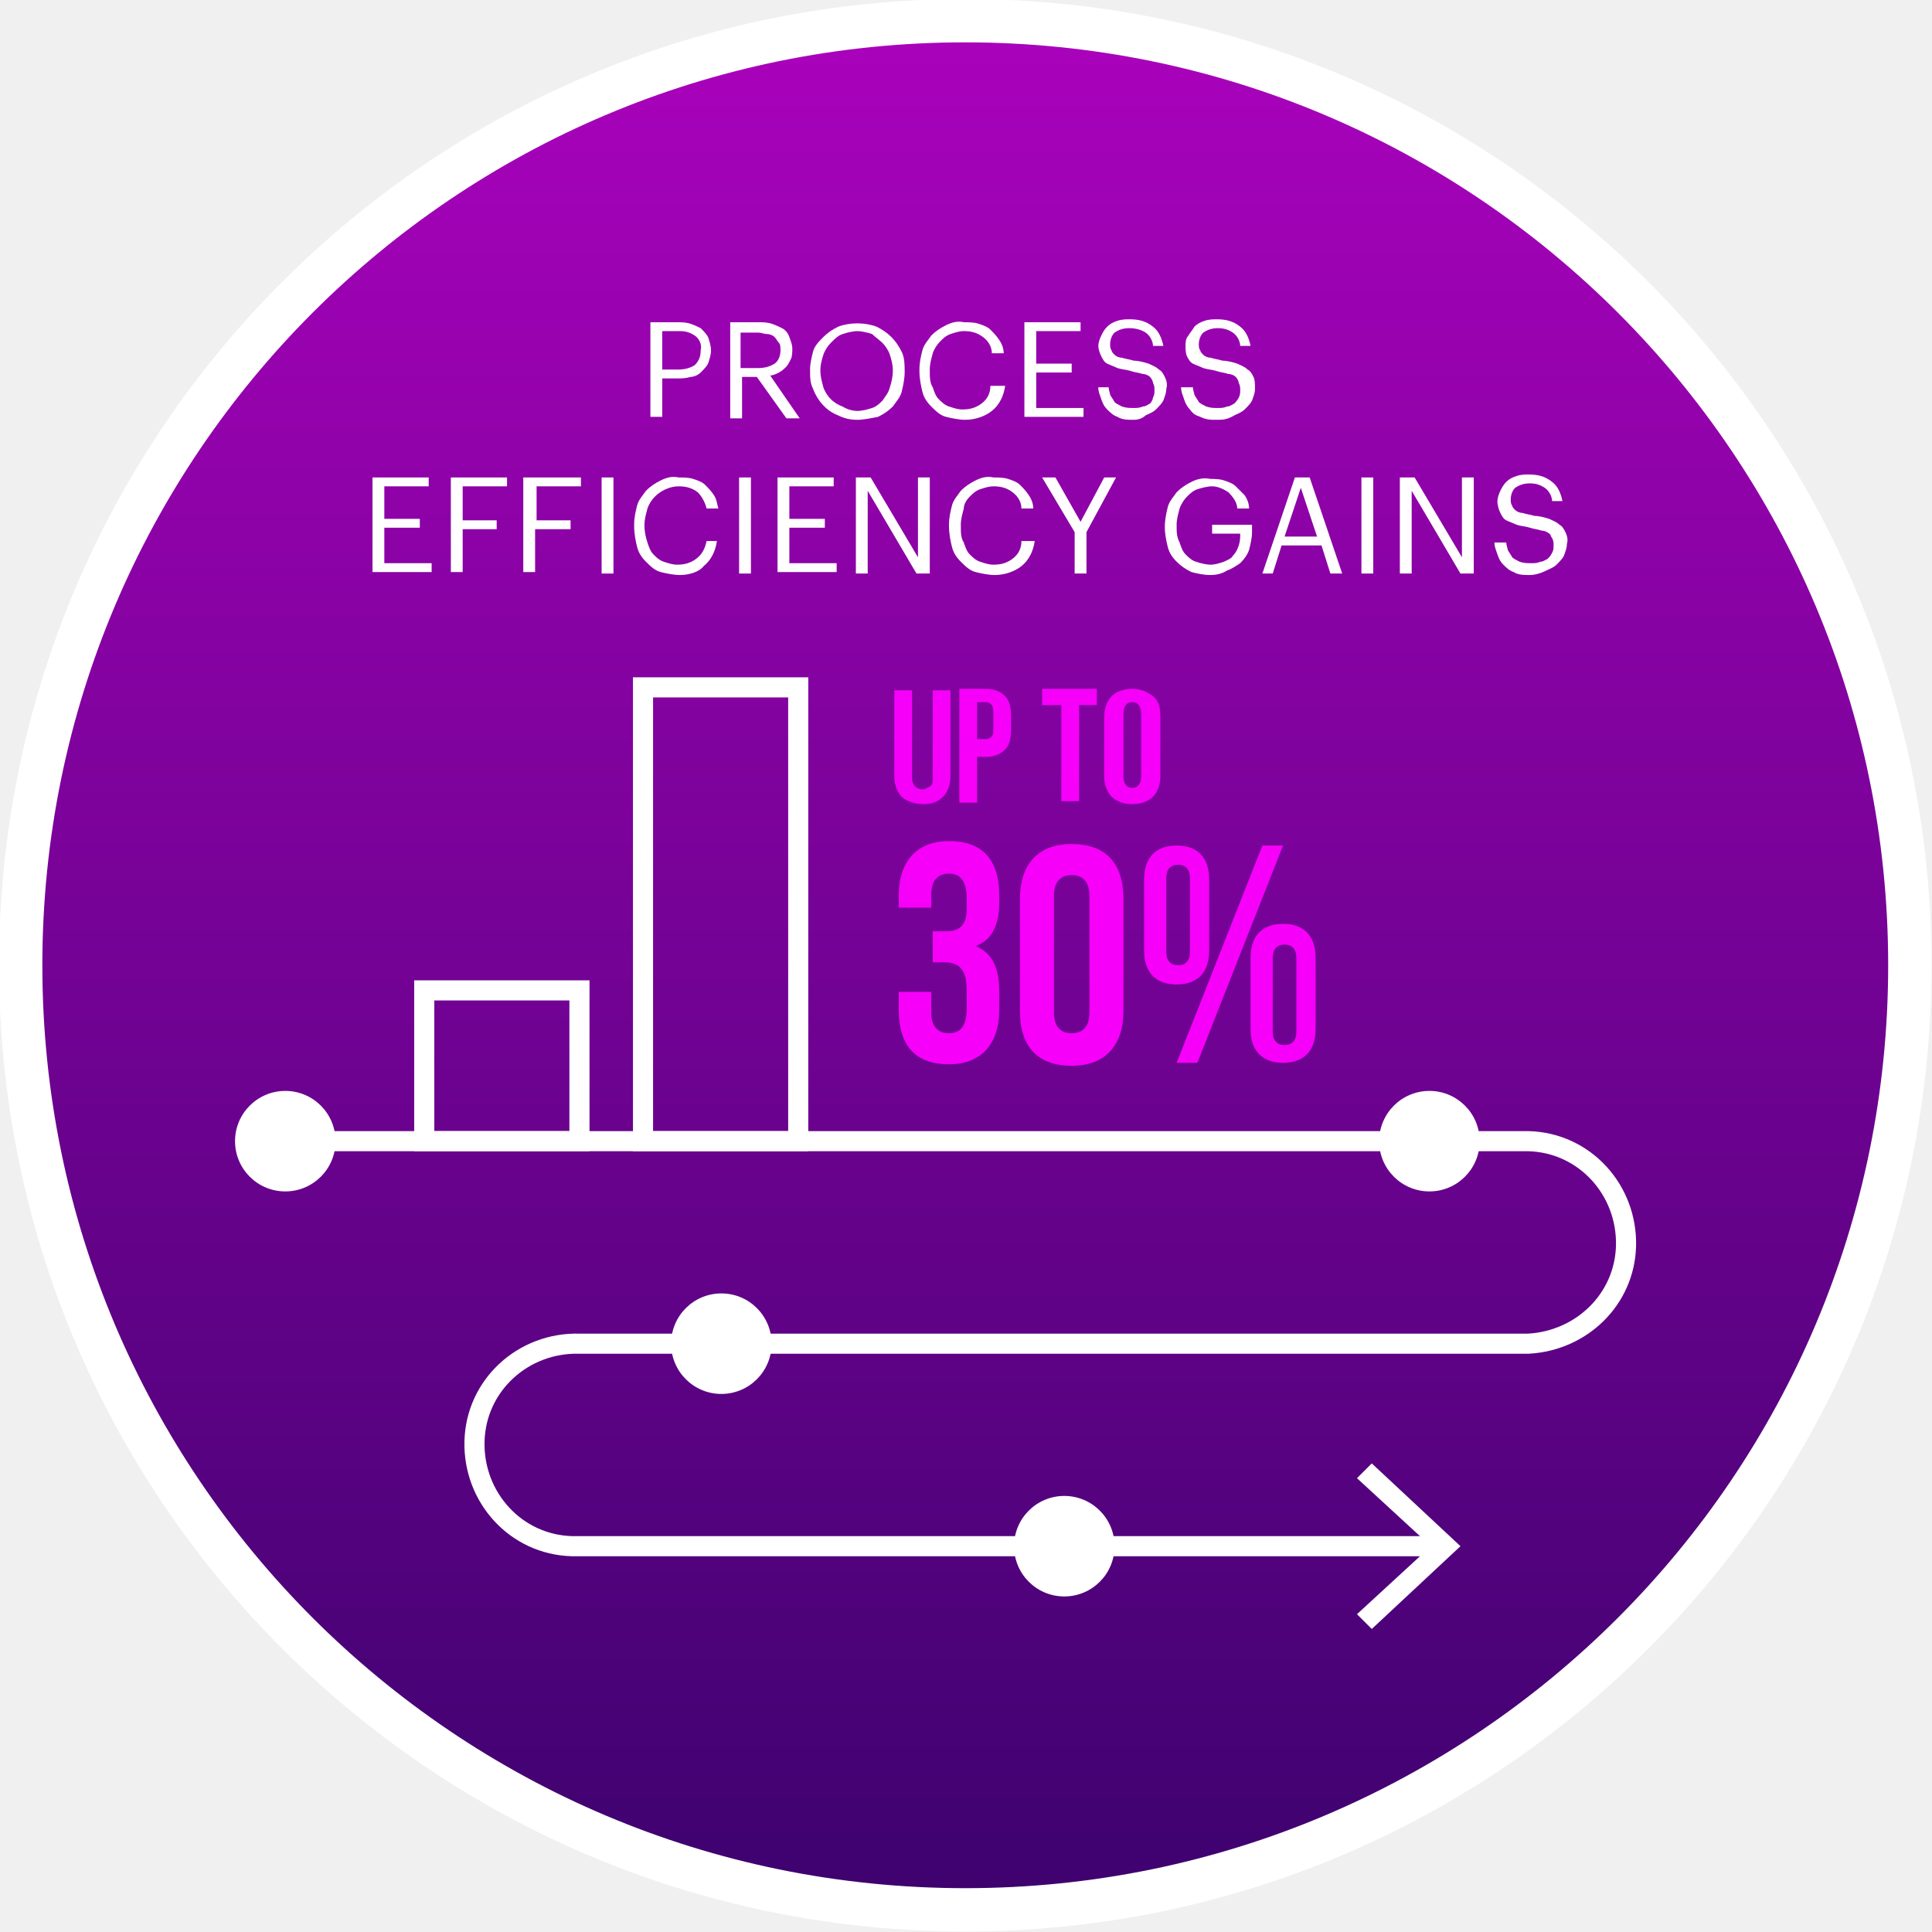
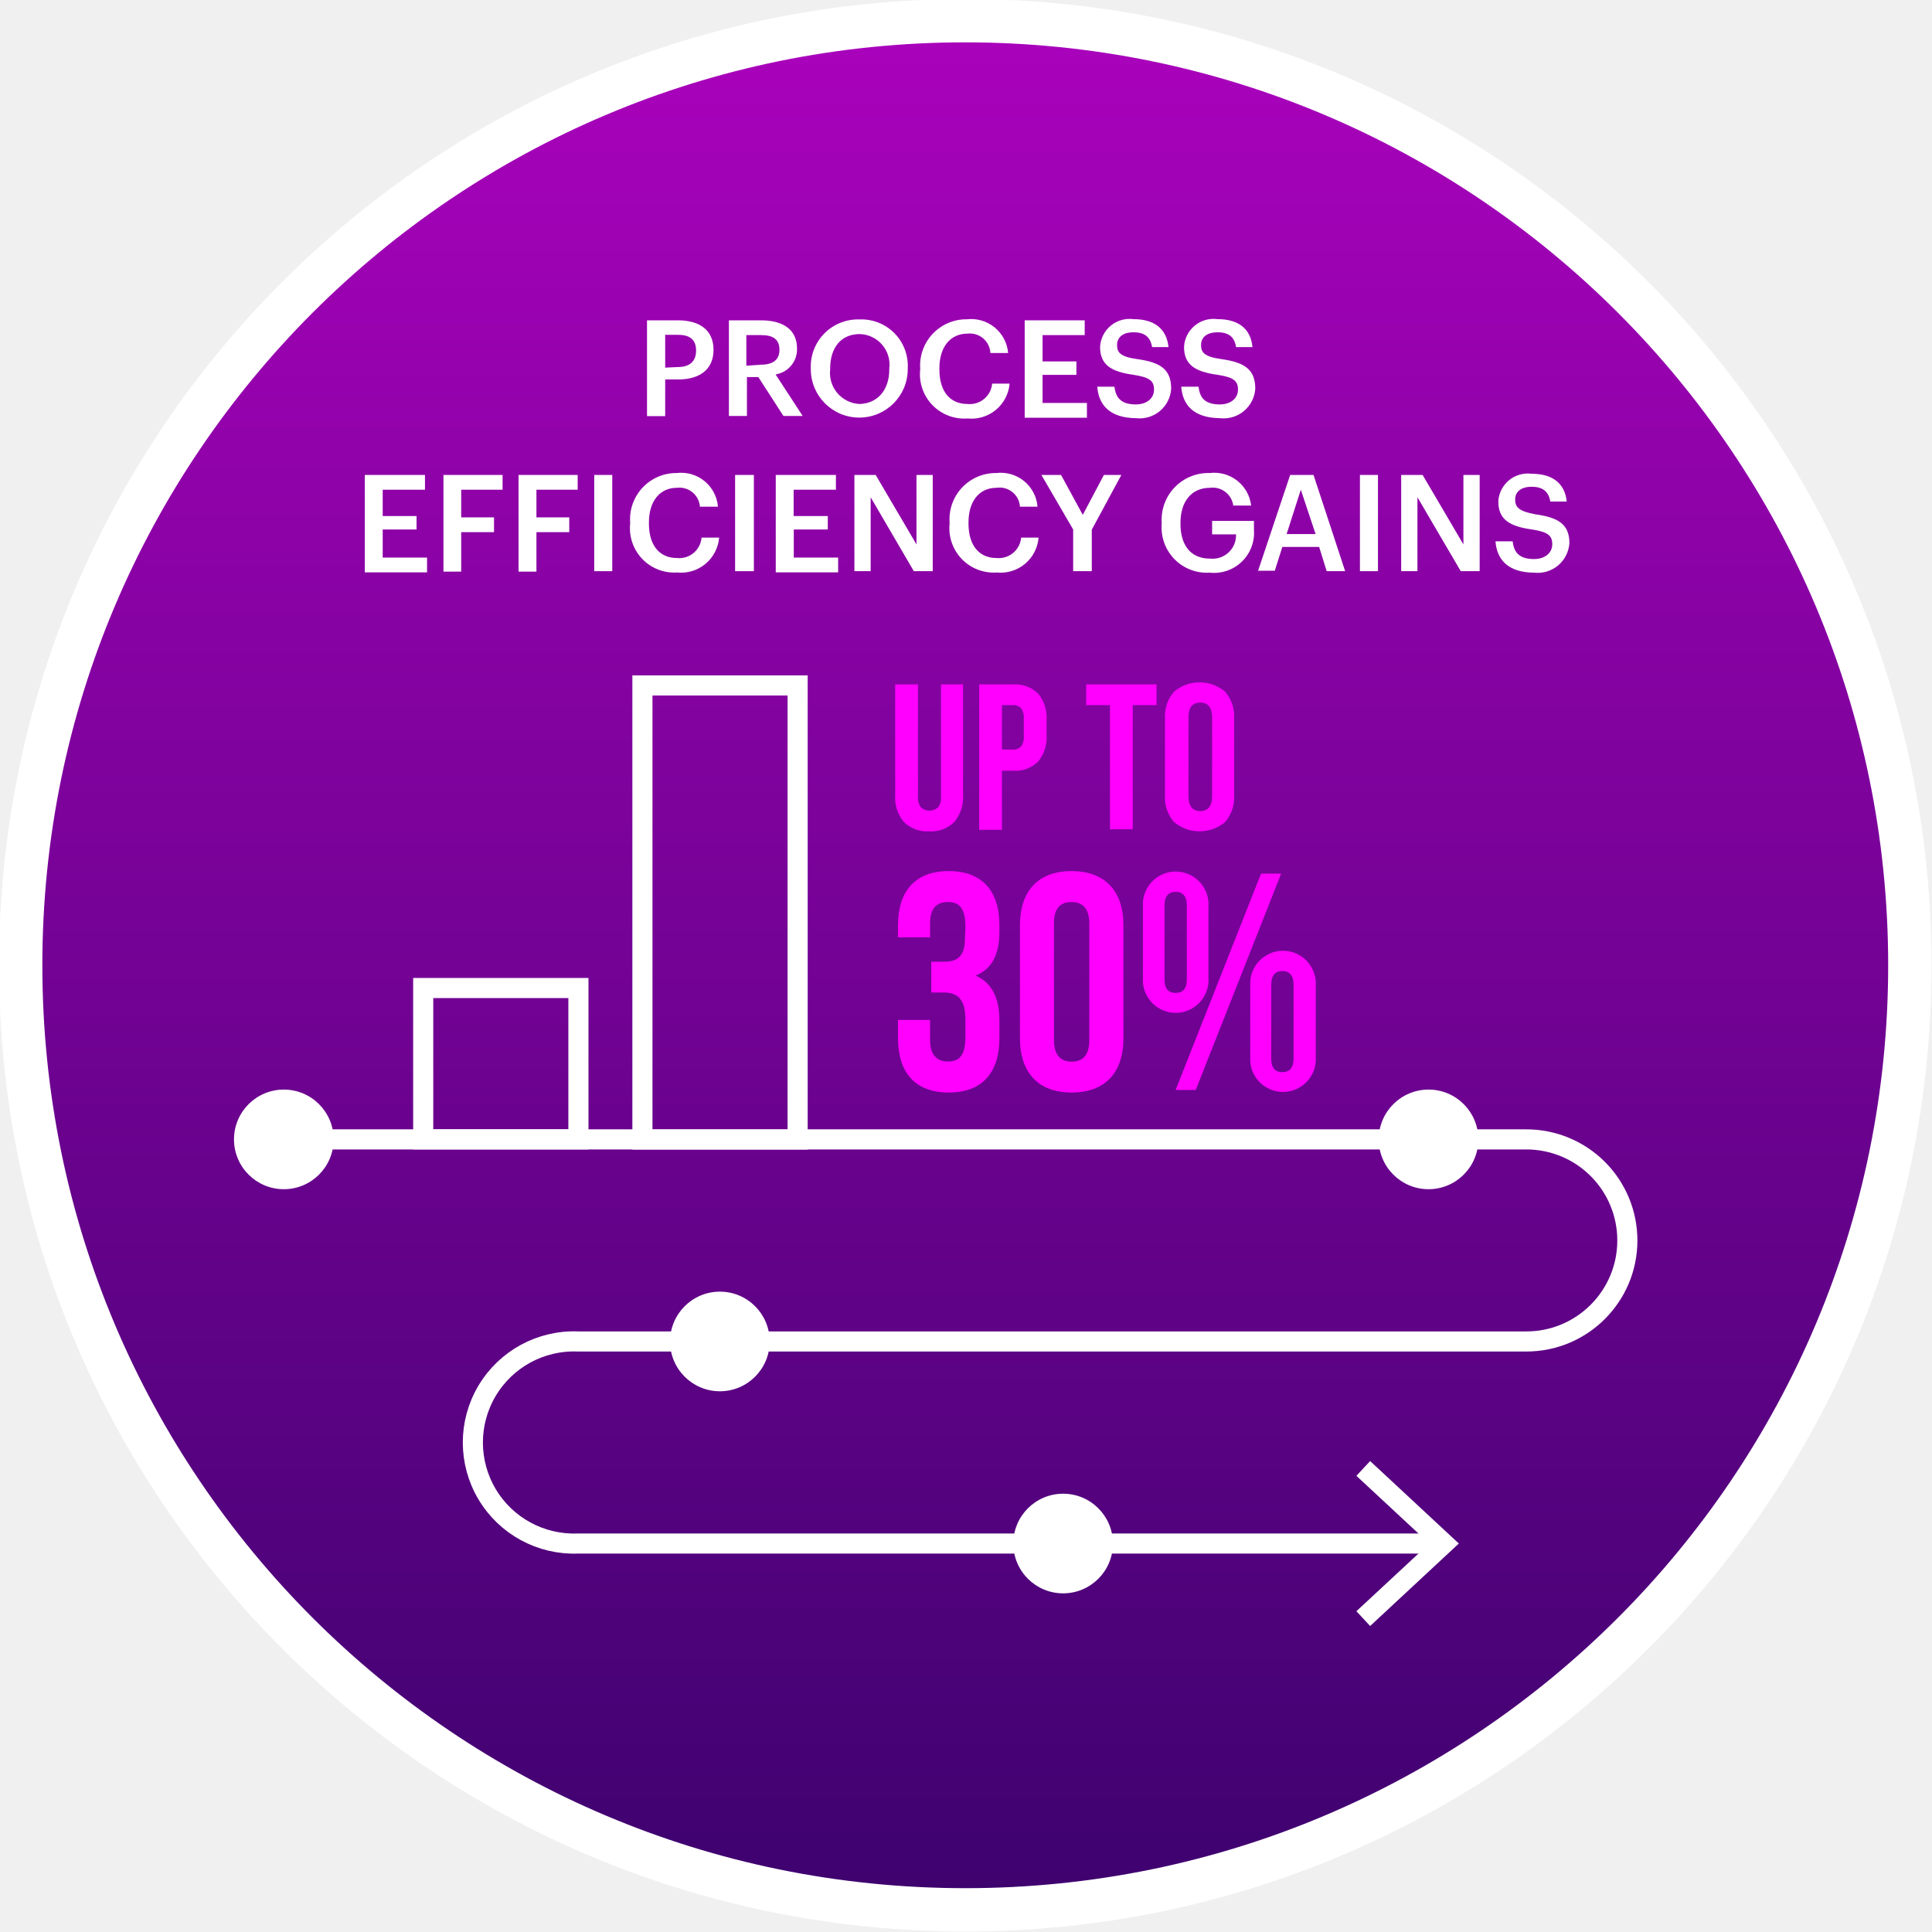
- <svg xmlns="http://www.w3.org/2000/svg" version="1.1" id="Layer_1" x="0px" y="0px" viewBox="0 0 130.7 130.7" style="enable-background:new 0 0 130.7 130.7;" xml:space="preserve">
-   <style type="text/css">
- 	.st0{fill:url(#SVGID_1_);stroke:#FFFFFF;stroke-width:2.93;stroke-miterlimit:10;}
- 	.st1{fill:#FFFFFF;}
- 	.st2{fill:none;stroke:#FFFFFF;stroke-width:1.36;stroke-miterlimit:10;}
- 	.st3{enable-background:new    ;}
- 	.st4{fill:#F600F9;}
- </style>
-   <linearGradient id="SVGID_1_" gradientUnits="userSpaceOnUse" x1="65.34" y1="2.79" x2="65.34" y2="130.53" gradientTransform="matrix(1 0 0 -1 0 132)">
-     <stop offset="0" style="stop-color:#3D026E" />
-     <stop offset="1" style="stop-color:#AA02BC" />
-   </linearGradient>
-   <circle class="st0" cx="65.3" cy="65.3" r="63.9" />
-   <path class="st1" d="M44,21.8h1.8c0.3,0,0.6,0,0.9,0.1c0.3,0.1,0.5,0.2,0.7,0.3c0.2,0.2,0.4,0.4,0.5,0.6c0.1,0.3,0.2,0.6,0.2,0.9  l0,0c0,0.3-0.1,0.6-0.2,0.9c-0.1,0.2-0.3,0.4-0.5,0.6c-0.2,0.2-0.5,0.3-0.7,0.3c-0.3,0.1-0.6,0.1-0.9,0.1h-1v2.6H44V21.8z M45.9,25  c0.4,0,0.8-0.1,1.1-0.3c0.3-0.3,0.4-0.6,0.4-1l0,0c0.1-0.4-0.1-0.8-0.4-1c-0.3-0.2-0.6-0.3-1-0.3h-1.2V25L45.9,25z" />
-   <path class="st1" d="M49.3,21.8h2c0.3,0,0.6,0,0.9,0.1c0.3,0.1,0.5,0.2,0.7,0.3c0.2,0.1,0.4,0.3,0.5,0.6c0.1,0.3,0.2,0.5,0.2,0.8  l0,0c0,0.2,0,0.5-0.1,0.7c-0.1,0.2-0.2,0.4-0.3,0.5c-0.1,0.1-0.3,0.3-0.5,0.4c-0.2,0.1-0.4,0.2-0.6,0.2l2,2.9h-0.9l-2-2.8h-1v2.8  h-0.8V21.8z M51.3,24.9c0.4,0,0.8-0.1,1.1-0.3c0.3-0.2,0.4-0.6,0.4-0.9l0,0c0-0.2,0-0.4-0.1-0.5c-0.1-0.1-0.2-0.3-0.3-0.4  c-0.1-0.1-0.3-0.2-0.5-0.2c-0.2,0-0.4-0.1-0.6-0.1h-1.2v2.4L51.3,24.9z" />
-   <path class="st1" d="M58,28.4c-0.5,0-0.9-0.1-1.3-0.3c-0.8-0.3-1.4-1-1.7-1.8c-0.2-0.4-0.2-0.8-0.2-1.3V25c0-0.4,0.1-0.8,0.2-1.2  c0.1-0.4,0.4-0.7,0.7-1c0.3-0.3,0.6-0.5,1-0.7c0.8-0.3,1.8-0.3,2.6,0c0.4,0.2,0.7,0.4,1,0.7c0.3,0.3,0.5,0.6,0.7,1  c0.2,0.4,0.2,0.9,0.2,1.3v0.1c0,0.4-0.1,0.9-0.2,1.3c-0.1,0.4-0.4,0.7-0.6,1c-0.3,0.3-0.6,0.5-1,0.7C58.9,28.3,58.4,28.4,58,28.4z   M58,27.8c0.3,0,0.7-0.1,1-0.2c0.3-0.1,0.5-0.3,0.7-0.5c0.2-0.3,0.4-0.5,0.5-0.9c0.1-0.3,0.2-0.7,0.2-1.1V25c0-0.3-0.1-0.7-0.2-1  c-0.1-0.3-0.3-0.6-0.5-0.8c-0.2-0.2-0.5-0.4-0.7-0.6c-0.3-0.1-0.7-0.2-1-0.2c-0.3,0-0.7,0.1-1,0.2c-0.3,0.1-0.5,0.3-0.8,0.6  c-0.2,0.2-0.4,0.5-0.5,0.8c-0.1,0.3-0.2,0.7-0.2,1v0.1c0,0.4,0.1,0.7,0.2,1.1c0.1,0.3,0.3,0.6,0.5,0.8c0.2,0.2,0.5,0.4,0.8,0.5  C57.3,27.7,57.7,27.8,58,27.8z" />
-   <path class="st1" d="M65.3,28.4c-0.4,0-0.9-0.1-1.3-0.2c-0.4-0.1-0.7-0.4-1-0.7c-0.3-0.3-0.5-0.6-0.6-1c-0.1-0.4-0.2-0.9-0.2-1.4V25  c0-0.5,0.1-0.9,0.2-1.3c0.1-0.4,0.4-0.7,0.6-1c0.3-0.3,0.6-0.5,1-0.7c0.4-0.2,0.8-0.3,1.2-0.2c0.3,0,0.7,0,1,0.1  c0.3,0.1,0.6,0.2,0.8,0.4c0.2,0.2,0.4,0.4,0.6,0.7c0.2,0.3,0.3,0.6,0.3,0.9h-0.8c0-0.4-0.2-0.8-0.6-1.1c-0.4-0.3-0.8-0.4-1.3-0.4  c-0.3,0-0.6,0.1-0.9,0.2c-0.3,0.1-0.5,0.3-0.7,0.5c-0.2,0.2-0.4,0.5-0.5,0.8c-0.1,0.4-0.2,0.7-0.2,1.1v0.1c0,0.4,0,0.8,0.2,1.1  c0.1,0.3,0.2,0.6,0.4,0.8c0.2,0.2,0.4,0.4,0.7,0.5c0.3,0.1,0.6,0.2,0.9,0.2c0.5,0,0.9-0.1,1.3-0.4c0.4-0.3,0.6-0.7,0.6-1.2H68  c-0.1,0.7-0.4,1.3-0.9,1.7C66.6,28.2,65.9,28.4,65.3,28.4z" />
-   <path class="st1" d="M69.3,21.8h3.8v0.6h-3v2.2h2.4v0.6h-2.4v2.4h3.2v0.6h-4L69.3,21.8z" />
-   <path class="st1" d="M76.7,28.4c-0.4,0-0.8,0-1.1-0.2c-0.3-0.1-0.5-0.3-0.7-0.5c-0.2-0.2-0.3-0.4-0.4-0.7c-0.1-0.3-0.2-0.5-0.2-0.8  H75c0,0.2,0.1,0.4,0.1,0.5c0.1,0.2,0.2,0.3,0.3,0.5c0.1,0.1,0.3,0.2,0.5,0.3c0.3,0.1,0.5,0.1,0.8,0.1c0.2,0,0.4,0,0.6-0.1  c0.2,0,0.3-0.1,0.5-0.2c0.1-0.1,0.2-0.3,0.2-0.4c0.1-0.2,0.1-0.3,0.1-0.5c0-0.2,0-0.3-0.1-0.5c0-0.1-0.1-0.3-0.2-0.4  c-0.1-0.1-0.3-0.2-0.5-0.2c-0.3-0.1-0.5-0.1-0.8-0.2c-0.3-0.1-0.6-0.1-0.9-0.2c-0.2-0.1-0.5-0.2-0.7-0.3c-0.2-0.1-0.3-0.3-0.4-0.5  c-0.1-0.2-0.2-0.5-0.2-0.7c0-0.2,0.1-0.5,0.2-0.7c0.1-0.2,0.2-0.4,0.4-0.6c0.2-0.2,0.4-0.3,0.7-0.4c0.3-0.1,0.6-0.1,0.8-0.1  c0.6,0,1.1,0.1,1.6,0.5c0.4,0.3,0.6,0.8,0.7,1.3H78c0-0.3-0.2-0.7-0.5-0.9c-0.3-0.2-0.7-0.3-1.1-0.3c-0.4,0-0.7,0.1-1,0.3  c-0.2,0.2-0.3,0.5-0.3,0.8c0,0.1,0,0.3,0.1,0.4c0,0.1,0.1,0.2,0.2,0.3c0.1,0.1,0.3,0.2,0.5,0.2c0.3,0.1,0.5,0.1,0.8,0.2  c0.3,0,0.7,0.1,1,0.2c0.2,0.1,0.5,0.2,0.7,0.4c0.2,0.1,0.3,0.3,0.4,0.5c0.1,0.2,0.2,0.5,0.1,0.8c0,0.3-0.1,0.5-0.2,0.8  c-0.1,0.2-0.3,0.4-0.5,0.6c-0.2,0.2-0.5,0.3-0.7,0.4C77.3,28.3,77,28.4,76.7,28.4z" />
-   <path class="st1" d="M82.3,28.4c-0.4,0-0.7,0-1.1-0.2c-0.3-0.1-0.5-0.2-0.7-0.5c-0.2-0.2-0.3-0.4-0.4-0.7c-0.1-0.3-0.2-0.5-0.2-0.8  h0.8c0,0.2,0.1,0.4,0.1,0.5c0.1,0.2,0.2,0.3,0.3,0.5c0.1,0.1,0.3,0.2,0.5,0.3c0.3,0.1,0.5,0.1,0.8,0.1c0.2,0,0.4,0,0.6-0.1  c0.2,0,0.3-0.1,0.5-0.2c0.1-0.1,0.2-0.2,0.3-0.4c0.1-0.2,0.1-0.3,0.1-0.5c0-0.2,0-0.3-0.1-0.5c0-0.1-0.1-0.3-0.2-0.4  c-0.1-0.1-0.3-0.2-0.5-0.2c-0.3-0.1-0.5-0.1-0.8-0.2c-0.3-0.1-0.6-0.1-0.9-0.2c-0.2-0.1-0.5-0.2-0.7-0.3c-0.2-0.1-0.3-0.3-0.4-0.5  c-0.1-0.2-0.1-0.5-0.1-0.7c0-0.2,0-0.5,0.2-0.7c0.1-0.2,0.3-0.4,0.4-0.6c0.2-0.2,0.4-0.3,0.7-0.4c0.3-0.1,0.6-0.1,0.8-0.1  c0.6,0,1.1,0.1,1.6,0.5c0.4,0.3,0.6,0.8,0.7,1.3h-0.7c0-0.3-0.2-0.7-0.5-0.9c-0.3-0.2-0.6-0.3-1-0.3c-0.4,0-0.7,0.1-1,0.3  c-0.2,0.2-0.3,0.5-0.3,0.8c0,0.1,0,0.3,0.1,0.4c0,0.1,0.1,0.2,0.2,0.3c0.1,0.1,0.3,0.2,0.5,0.2c0.3,0.1,0.5,0.1,0.8,0.2  c0.3,0,0.7,0.1,1,0.2c0.2,0.1,0.5,0.2,0.7,0.4c0.2,0.1,0.3,0.3,0.4,0.5c0.1,0.2,0.1,0.5,0.1,0.8c0,0.3-0.1,0.5-0.2,0.8  c-0.1,0.2-0.3,0.4-0.5,0.6c-0.2,0.2-0.5,0.3-0.7,0.4C83,28.4,82.7,28.4,82.3,28.4z" />
-   <path class="st1" d="M25.2,32.3H29v0.6h-3v2.2h2.4v0.6H26v2.4h3.2v0.6h-4L25.2,32.3z" />
-   <path class="st1" d="M30.5,32.3h3.8v0.6h-3v2.3h2.3v0.6h-2.3v2.9h-0.8V32.3z" />
-   <path class="st1" d="M35.5,32.3h3.8v0.6h-3v2.3h2.3v0.6h-2.4v2.9h-0.8V32.3z" />
-   <path class="st1" d="M40.7,32.3h0.8v6.5h-0.8V32.3z" />
-   <path class="st1" d="M46,38.9c-0.4,0-0.9-0.1-1.3-0.2c-0.4-0.1-0.7-0.4-1-0.7c-0.3-0.3-0.5-0.6-0.6-1c-0.1-0.4-0.2-0.9-0.2-1.4v-0.1  c0-0.5,0.1-0.9,0.2-1.3c0.1-0.4,0.4-0.7,0.6-1c0.3-0.3,0.6-0.5,1-0.7c0.4-0.2,0.8-0.3,1.2-0.2c0.3,0,0.7,0,1,0.1  c0.3,0.1,0.6,0.2,0.8,0.4c0.2,0.2,0.4,0.4,0.6,0.7c0.2,0.3,0.2,0.6,0.3,0.9h-0.8c-0.1-0.4-0.3-0.8-0.6-1.1c-0.4-0.3-0.8-0.4-1.3-0.4  c-0.6,0-1.2,0.3-1.6,0.7c-0.2,0.2-0.4,0.5-0.5,0.8c-0.1,0.4-0.2,0.7-0.2,1.1v0.1c0,0.4,0.1,0.8,0.2,1.1c0.1,0.3,0.2,0.6,0.4,0.8  c0.2,0.2,0.4,0.4,0.7,0.5c0.3,0.1,0.6,0.2,0.9,0.2c0.5,0,0.9-0.1,1.3-0.4c0.4-0.3,0.6-0.7,0.7-1.2h0.7c-0.1,0.7-0.4,1.3-0.9,1.7  C47.3,38.7,46.6,38.9,46,38.9z" />
-   <path class="st1" d="M50,32.3h0.8v6.5H50V32.3z" />
-   <path class="st1" d="M52.6,32.3h3.8v0.6h-3v2.2h2.4v0.6h-2.4v2.4h3.2v0.6h-4L52.6,32.3z" />
-   <path class="st1" d="M57.9,32.3h1l3.2,5.4v-5.4h0.8v6.5h-0.9l-3.3-5.6v5.6h-0.8L57.9,32.3z" />
-   <path class="st1" d="M67.3,38.9c-0.4,0-0.9-0.1-1.3-0.2c-0.4-0.1-0.7-0.4-1-0.7c-0.3-0.3-0.5-0.6-0.6-1c-0.1-0.4-0.2-0.9-0.2-1.4  v-0.1c0-0.5,0.1-0.9,0.2-1.3c0.1-0.4,0.4-0.7,0.6-1c0.3-0.3,0.6-0.5,1-0.7c0.4-0.2,0.8-0.3,1.2-0.2c0.3,0,0.7,0,1,0.1  c0.3,0.1,0.6,0.2,0.8,0.4c0.2,0.2,0.4,0.4,0.6,0.7c0.2,0.3,0.3,0.6,0.3,0.9h-0.8c0-0.4-0.2-0.8-0.6-1.1c-0.4-0.3-0.8-0.4-1.3-0.4  c-0.3,0-0.6,0.1-0.9,0.2c-0.3,0.1-0.5,0.3-0.7,0.5c-0.2,0.2-0.4,0.5-0.4,0.8c-0.1,0.4-0.2,0.7-0.2,1.1v0.1c0,0.4,0,0.8,0.2,1.1  c0.1,0.3,0.2,0.6,0.4,0.8c0.2,0.2,0.4,0.4,0.7,0.5c0.3,0.1,0.6,0.2,0.9,0.2c0.5,0,0.9-0.1,1.3-0.4c0.4-0.3,0.6-0.7,0.6-1.2H70  c-0.1,0.7-0.4,1.3-0.9,1.7C68.6,38.7,67.9,38.9,67.3,38.9z" />
-   <path class="st1" d="M72.7,36l-2.2-3.7h0.9l1.7,3l1.6-3h0.8L73.5,36v2.8h-0.8V36z" />
-   <path class="st1" d="M81.9,38.9c-0.5,0-0.9-0.1-1.3-0.2c-0.4-0.2-0.7-0.4-1-0.7c-0.3-0.3-0.5-0.6-0.6-1c-0.1-0.4-0.2-0.9-0.2-1.3  v-0.1c0-0.4,0.1-0.9,0.2-1.3c0.1-0.4,0.4-0.7,0.6-1c0.3-0.3,0.6-0.5,1-0.7c0.4-0.2,0.8-0.3,1.3-0.2c0.3,0,0.6,0,0.9,0.1  c0.3,0.1,0.6,0.2,0.8,0.4c0.2,0.2,0.4,0.4,0.6,0.6c0.2,0.3,0.3,0.6,0.3,0.9h-0.8c0-0.4-0.3-0.8-0.6-1.1c-0.3-0.2-0.7-0.4-1.1-0.4  c-0.3,0-0.7,0.1-1,0.2c-0.3,0.1-0.5,0.3-0.7,0.5c-0.2,0.2-0.4,0.5-0.5,0.8c-0.1,0.4-0.2,0.7-0.2,1.1v0.1c0,0.4,0,0.7,0.2,1.1  c0.1,0.3,0.2,0.6,0.4,0.8c0.2,0.2,0.4,0.4,0.7,0.5c0.3,0.1,0.7,0.2,1,0.2c0.3,0,0.6-0.1,0.9-0.2c0.2-0.1,0.5-0.2,0.6-0.4  c0.2-0.2,0.3-0.4,0.4-0.7c0.1-0.3,0.1-0.5,0.1-0.8h-1.9v-0.6h2.7V36c0,0.4-0.1,0.8-0.2,1.2c-0.1,0.3-0.3,0.6-0.6,0.9  c-0.3,0.2-0.6,0.4-0.9,0.5C82.7,38.8,82.3,38.9,81.9,38.9z" />
-   <path class="st1" d="M87.6,32.3h1l2.2,6.5H90l-0.6-1.9h-2.7l-0.6,1.9h-0.7L87.6,32.3z M86.9,36.3h2.2l-1.1-3.3L86.9,36.3z" />
-   <path class="st1" d="M92.1,32.3h0.8v6.5h-0.8V32.3z" />
-   <path class="st1" d="M94.7,32.3h1l3.2,5.4v-5.4h0.8v6.5h-0.9l-3.3-5.6v5.6h-0.8L94.7,32.3z" />
-   <path class="st1" d="M103.5,38.9c-0.4,0-0.8,0-1.1-0.2c-0.3-0.1-0.5-0.3-0.7-0.5c-0.2-0.2-0.3-0.4-0.4-0.7c-0.1-0.3-0.2-0.5-0.2-0.8  h0.8c0,0.2,0.1,0.4,0.1,0.5c0.1,0.2,0.2,0.3,0.3,0.5c0.1,0.1,0.3,0.2,0.5,0.3c0.3,0.1,0.5,0.1,0.8,0.1c0.2,0,0.4,0,0.6-0.1  c0.2,0,0.3-0.1,0.5-0.2c0.1-0.1,0.2-0.2,0.3-0.4c0.1-0.2,0.1-0.3,0.1-0.5c0-0.2,0-0.3-0.1-0.5c-0.1-0.1-0.1-0.3-0.2-0.3  c-0.1-0.1-0.3-0.2-0.5-0.2c-0.3-0.1-0.5-0.1-0.8-0.2c-0.3-0.1-0.6-0.1-0.9-0.2c-0.2-0.1-0.5-0.2-0.7-0.3c-0.2-0.1-0.3-0.3-0.4-0.5  c-0.1-0.2-0.2-0.5-0.2-0.8c0-0.2,0.1-0.5,0.2-0.7c0.1-0.2,0.2-0.4,0.4-0.6c0.2-0.2,0.4-0.3,0.7-0.4c0.3-0.1,0.6-0.1,0.8-0.1  c0.6,0,1.1,0.1,1.6,0.5c0.4,0.3,0.6,0.8,0.7,1.3h-0.7c0-0.3-0.2-0.7-0.5-0.9c-0.3-0.2-0.6-0.3-1-0.3c-0.4,0-0.7,0.1-1,0.3  c-0.2,0.2-0.3,0.5-0.3,0.8c0,0.1,0,0.3,0.1,0.4c0,0.1,0.1,0.2,0.2,0.3c0.1,0.1,0.3,0.2,0.5,0.2c0.3,0.1,0.5,0.1,0.8,0.2  c0.3,0,0.7,0.1,1,0.2c0.2,0.1,0.5,0.2,0.7,0.4c0.2,0.1,0.3,0.3,0.4,0.5c0.1,0.2,0.2,0.5,0.1,0.8c0,0.3-0.1,0.5-0.2,0.8  c-0.1,0.2-0.3,0.4-0.5,0.6c-0.2,0.2-0.5,0.3-0.7,0.4C104.2,38.8,103.8,38.9,103.5,38.9z" />
-   <rect x="28.7" y="67" class="st2" width="10.5" height="10.2" />
-   <path class="st2" d="M19.3,77.2h84.1c3.8,0.1,6.7,3.3,6.6,7.1c-0.1,3.6-3,6.4-6.6,6.6H39.2c-3.8-0.1-7,2.8-7.1,6.6  c-0.1,3.8,2.8,7,6.6,7.1c0.2,0,0.3,0,0.5,0h58.1" />
-   <polygon class="st1" points="92.8,110.2 91.8,109.2 96.8,104.6 91.8,100 92.8,99 98.8,104.6 " />
-   <circle class="st1" cx="19.3" cy="77.2" r="3.4" />
-   <circle class="st1" cx="96.7" cy="77.2" r="3.4" />
-   <circle class="st1" cx="72" cy="104.6" r="3.4" />
-   <circle class="st1" cx="48.8" cy="90.9" r="3.4" />
-   <rect x="43.5" y="46.5" class="st2" width="10.5" height="30.7" />
-   <g class="st3">
-     <path class="st4" d="M61,53.9c-0.3-0.3-0.5-0.8-0.5-1.4v-5.8h1.2v5.9c0,0.3,0.1,0.5,0.2,0.6c0.1,0.1,0.3,0.2,0.5,0.2   s0.3-0.1,0.5-0.2s0.2-0.3,0.2-0.6v-5.9h1.2v5.8c0,0.6-0.2,1.1-0.5,1.4c-0.3,0.3-0.7,0.5-1.3,0.5S61.3,54.2,61,53.9z" />
-     <path class="st4" d="M64.9,46.6h1.8c0.6,0,1,0.2,1.3,0.5c0.3,0.3,0.4,0.8,0.4,1.4v0.8c0,0.6-0.1,1.1-0.4,1.4   c-0.3,0.3-0.7,0.5-1.3,0.5h-0.6v3.1h-1.2V46.6z M66.7,50c0.2,0,0.3-0.1,0.4-0.2c0.1-0.1,0.1-0.3,0.1-0.6v-0.9c0-0.3,0-0.4-0.1-0.6   c-0.1-0.1-0.2-0.2-0.4-0.2h-0.6V50H66.7z" />
-     <path class="st4" d="M71.8,47.7h-1.3v-1.1h3.7v1.1H73v6.5h-1.2V47.7z" />
-     <path class="st4" d="M75.2,53.9c-0.3-0.3-0.5-0.8-0.5-1.4v-4c0-0.6,0.2-1.1,0.5-1.4s0.8-0.5,1.4-0.5c0.6,0,1,0.2,1.4,0.5   s0.5,0.8,0.5,1.4v4c0,0.6-0.2,1.1-0.5,1.4c-0.3,0.3-0.8,0.5-1.4,0.5C76,54.4,75.5,54.2,75.2,53.9z M77.2,52.5v-4.2   c0-0.5-0.2-0.8-0.6-0.8c-0.4,0-0.6,0.3-0.6,0.8v4.2c0,0.5,0.2,0.8,0.6,0.8C77,53.3,77.2,53,77.2,52.5z" />
-   </g>
-   <g class="st3">
-     <path class="st4" d="M65.4,60.8c0-1.3-0.5-1.7-1.2-1.7c-0.7,0-1.2,0.4-1.2,1.4v0.9h-2.2v-0.8c0-2.3,1.2-3.7,3.4-3.7   c2.3,0,3.4,1.3,3.4,3.7v0.4c0,1.6-0.5,2.6-1.6,3c1.2,0.5,1.6,1.6,1.6,3.1v1.2c0,2.3-1.2,3.7-3.4,3.7c-2.3,0-3.4-1.3-3.4-3.7v-1.2   H63v1.4c0,1,0.5,1.4,1.2,1.4c0.7,0,1.2-0.4,1.2-1.7v-1.2c0-1.4-0.5-1.9-1.5-1.9h-0.8v-2.1H64c0.9,0,1.4-0.4,1.4-1.5V60.8z" />
-     <path class="st4" d="M69,60.8c0-2.3,1.2-3.7,3.5-3.7c2.3,0,3.5,1.3,3.5,3.7v7.6c0,2.3-1.2,3.7-3.5,3.7c-2.3,0-3.5-1.3-3.5-3.7V60.8   z M71.3,68.5c0,1,0.5,1.4,1.2,1.4c0.7,0,1.2-0.4,1.2-1.4v-7.9c0-1-0.5-1.4-1.2-1.4c-0.7,0-1.2,0.4-1.2,1.4V68.5z" />
-     <path class="st4" d="M77.4,59.5c0-1.5,0.8-2.3,2.2-2.3s2.2,0.8,2.2,2.3v4.8c0,1.5-0.8,2.3-2.2,2.3s-2.2-0.8-2.2-2.3V59.5z    M78.9,64.4c0,0.6,0.3,0.9,0.8,0.9c0.5,0,0.8-0.3,0.8-0.9v-5c0-0.6-0.3-0.9-0.8-0.9c-0.5,0-0.8,0.3-0.8,0.9V64.4z M85.4,57.2h1.4   L81,71.9h-1.4L85.4,57.2z M84.6,64.8c0-1.5,0.8-2.3,2.2-2.3s2.2,0.8,2.2,2.3v4.8c0,1.5-0.8,2.3-2.2,2.3s-2.2-0.8-2.2-2.3V64.8z    M86.1,69.8c0,0.6,0.3,0.9,0.8,0.9c0.5,0,0.8-0.3,0.8-0.9v-5c0-0.6-0.3-0.9-0.8-0.9c-0.5,0-0.8,0.3-0.8,0.9V69.8z" />
-   </g>
+ <svg xmlns="http://www.w3.org/2000/svg" width="130.7" height="130.7" viewBox="0 0 130.7 130.7">
+   <defs>
+     <linearGradient id="a" x1="65.3" y1="1077.2" x2="65.3" y2="949.4" gradientTransform="translate(0 -948)" gradientUnits="userSpaceOnUse">
+       <stop offset="0" stop-color="#3d026e" />
+       <stop offset="1" stop-color="#aa02bc" />
+     </linearGradient>
+   </defs>
+   <circle cx="65.3" cy="65.3" r="63.9" stroke="#fff" stroke-miterlimit="10" stroke-width="2.93" fill="url(#a)" />
+   <path d="M43.77,21.67h2.09c1.46,0,2.41.65,2.41,2v0c0,1.37-1,2-2.38,2H45v2.48H43.77Zm2.09,3.16c.8,0,1.23-.39,1.23-1.11v0c0-.77-.45-1.07-1.23-1.07H45v2.22Z" fill="#fff" />
+   <path d="M49.31,21.67h2.18c1.43,0,2.43.59,2.43,1.91v0a1.72,1.72,0,0,1-1.45,1.75l1.83,2.81H53l-1.7-2.63h-.77v2.63H49.31Zm2.18,3c.81,0,1.24-.34,1.24-1v0c0-.74-.46-1-1.24-1h-1v2.07Z" fill="#fff" />
+   <path d="M54.85,25v-.08a3.19,3.19,0,0,1,3.29-3.31,3.14,3.14,0,0,1,3.27,3.29v.07a3.28,3.28,0,1,1-6.56,0Zm5.31,0v-.07a2.07,2.07,0,0,0-2-2.33c-1.27,0-2,.93-2,2.33V25a2.1,2.1,0,0,0,2,2.33C59.39,27.29,60.16,26.36,60.16,25Z" fill="#fff" />
+   <path d="M62.25,25v-.08a3.13,3.13,0,0,1,3.16-3.32,2.51,2.51,0,0,1,2.79,2.28H67a1.39,1.39,0,0,0-1.55-1.31c-1.15,0-1.9.89-1.9,2.34V25c0,1.46.7,2.33,1.9,2.33a1.52,1.52,0,0,0,1.67-1.38h1.18a2.59,2.59,0,0,1-2.85,2.36A3,3,0,0,1,62.25,25Z" fill="#fff" />
+   <path d="M69.32,21.67h4.06v1H70.53v1.78h2.29v.91H70.53v1.9h3v1H69.32Z" fill="#fff" />
+   <path d="M74.23,26.16h1.16c.09.65.35,1.2,1.45,1.2.72,0,1.23-.4,1.23-1s-.3-.83-1.36-1c-1.55-.21-2.29-.68-2.29-1.9a2,2,0,0,1,2.26-1.87c1.4,0,2.24.64,2.37,1.89H77.94c-.12-.69-.51-1-1.26-1s-1.11.36-1.11.86.21.79,1.34.95c1.53.21,2.32.65,2.32,2a2.14,2.14,0,0,1-2.39,2C75.07,28.27,74.32,27.39,74.23,26.16Z" fill="#fff" />
+   <path d="M79.91,26.16h1.17c.08.65.34,1.2,1.44,1.2.72,0,1.23-.4,1.23-1s-.3-.83-1.35-1c-1.56-.21-2.3-.68-2.3-1.9a2,2,0,0,1,2.27-1.87c1.4,0,2.24.64,2.36,1.89H83.62c-.11-.69-.5-1-1.25-1s-1.12.36-1.12.86.22.79,1.35.95c1.52.21,2.32.65,2.32,2a2.15,2.15,0,0,1-2.4,2C80.75,28.27,80,27.39,79.91,26.16Z" fill="#fff" />
+   <path d="M24.68,32.13h4.07v1H25.89v1.78h2.29v.91H25.89v1.9h3v1H24.68Z" fill="#fff" />
+   <path d="M30,32.13h4v1H31.2V35h2.22V36H31.2v2.67H30Z" fill="#fff" />
+   <path d="M35.08,32.13h4v1H36.29V35h2.22V36H36.29v2.67H35.08Z" fill="#fff" />
+   <path d="M40.2,32.13h1.22v6.51H40.2Z" fill="#fff" />
+   <path d="M42.63,35.43v-.08A3.13,3.13,0,0,1,45.78,32a2.5,2.5,0,0,1,2.79,2.28H47.35A1.39,1.39,0,0,0,45.79,33c-1.14,0-1.89.89-1.89,2.34v.08c0,1.46.7,2.33,1.9,2.33a1.51,1.51,0,0,0,1.66-1.38h1.19a2.59,2.59,0,0,1-2.85,2.36A3,3,0,0,1,42.63,35.43Z" fill="#fff" />
+   <path d="M49.73,32.13H51v6.51H49.73Z" fill="#fff" />
+   <path d="M52.48,32.13h4.07v1H53.69v1.78H56v.91h-2.3v1.9h3v1H52.48Z" fill="#fff" />
+   <path d="M57.8,32.13h1.44L62,36.83v-4.7h1.1v6.51H61.82l-2.92-5v5H57.8Z" fill="#fff" />
+   <path d="M64.24,35.43v-.08A3.13,3.13,0,0,1,67.4,32a2.5,2.5,0,0,1,2.79,2.28H69A1.38,1.38,0,0,0,67.41,33c-1.15,0-1.89.89-1.89,2.34v.08c0,1.46.7,2.33,1.9,2.33a1.52,1.52,0,0,0,1.66-1.38h1.18a2.58,2.58,0,0,1-2.84,2.36A3,3,0,0,1,64.24,35.43Z" fill="#fff" />
+   <path d="M72.6,35.82l-2.15-3.69h1.33l1.47,2.7,1.43-2.7h1.18l-2,3.7v2.81H72.6Z" fill="#fff" />
+   <path d="M78.59,35.43v-.08A3.16,3.16,0,0,1,81.84,32a2.51,2.51,0,0,1,2.8,2.2H83.43A1.4,1.4,0,0,0,81.86,33c-1.27,0-2,.94-2,2.37v.07c0,1.4.65,2.35,2,2.35a1.59,1.59,0,0,0,1.76-1.64H82v-.91h2.83v.6a2.71,2.71,0,0,1-3,2.9A3.06,3.06,0,0,1,78.59,35.43Z" fill="#fff" />
+   <path d="M87.28,32.13h1.58L91,38.64H89.75L89.24,37H86.75l-.51,1.61H85.11Zm-.24,4H89l-1-3Z" fill="#fff" />
+   <path d="M92,32.13h1.22v6.51H92Z" fill="#fff" />
+   <path d="M94.79,32.13h1.45L99,36.83v-4.7h1.1v6.51H98.82l-2.93-5v5h-1.1Z" fill="#fff" />
+   <path d="M101.17,36.62h1.16c.08.65.35,1.2,1.45,1.2.72,0,1.23-.4,1.23-1s-.3-.83-1.36-1c-1.55-.21-2.29-.69-2.29-1.9a2,2,0,0,1,2.26-1.87c1.4,0,2.24.64,2.37,1.88h-1.11c-.12-.68-.51-1-1.26-1s-1.12.36-1.12.86.22.79,1.35,1c1.53.21,2.32.65,2.32,1.95a2.15,2.15,0,0,1-2.39,2C102,38.73,101.26,37.84,101.17,36.62Z" fill="#fff" />
+   <rect x="28.63" y="66.84" width="10.5" height="10.24" fill="none" stroke="#fff" stroke-miterlimit="10" stroke-width="1.36" />
+   <path d="M19.2,77.08h84.06a6.83,6.83,0,0,1,6.83,6.84h0a6.83,6.83,0,0,1-6.83,6.83H39.09a6.84,6.84,0,1,0,0,13.67H97.21" fill="none" stroke="#fff" stroke-miterlimit="10" stroke-width="1.36" />
+   <polygon points="92.69 110 91.76 109 96.69 104.42 91.76 99.84 92.69 98.84 98.69 104.42 92.69 110" fill="#fff" />
+   <circle cx="19.2" cy="77.08" r="3.37" fill="#fff" />
+   <circle cx="96.64" cy="77.08" r="3.37" fill="#fff" />
+   <circle cx="71.92" cy="104.42" r="3.37" fill="#fff" />
+   <circle cx="48.7" cy="90.75" r="3.37" fill="#fff" />
+   <rect x="43.46" y="46.37" width="10.5" height="30.72" fill="none" stroke="#fff" stroke-miterlimit="10" stroke-width="1.36" />
+   <path d="M61.14,55.6a2.58,2.58,0,0,1-.58-1.82V46.3H62.1v7.59a1.06,1.06,0,0,0,.2.73.87.87,0,0,0,1.16,0,1.06,1.06,0,0,0,.2-.73V46.3h1.49v7.48a2.59,2.59,0,0,1-.59,1.82,2.19,2.19,0,0,1-1.71.64A2.22,2.22,0,0,1,61.14,55.6Z" fill="#f0f" />
+   <path d="M66.24,46.3h2.27a2.25,2.25,0,0,1,1.72.62,2.56,2.56,0,0,1,.57,1.8v1a2.56,2.56,0,0,1-.57,1.8,2.21,2.21,0,0,1-1.72.62h-.73v4H66.24Zm2.27,4.41a.74.74,0,0,0,.57-.21,1.1,1.1,0,0,0,.18-.71V48.62a1.1,1.1,0,0,0-.18-.71.74.74,0,0,0-.57-.21h-.73v3Z" fill="#f0f" />
+   <path d="M75.09,47.7H73.48V46.3h4.76v1.4H76.63v8.4H75.09Z" fill="#f0f" />
+   <path d="M79.41,55.6a2.58,2.58,0,0,1-.6-1.82V48.62a2.58,2.58,0,0,1,.6-1.82,2.69,2.69,0,0,1,3.48,0,2.58,2.58,0,0,1,.6,1.82v5.16a2.58,2.58,0,0,1-.6,1.82,2.69,2.69,0,0,1-3.48,0ZM82,53.87V48.53c0-.65-.27-1-.8-1s-.8.32-.8,1v5.34c0,.65.27,1,.8,1S82,54.52,82,53.87Z" fill="#f0f" />
+   <path d="M65.31,62.69c0-1.31-.46-1.67-1.19-1.67s-1.2.4-1.2,1.44v.95H60.75v-.8c0-2.34,1.17-3.68,3.43-3.68s3.43,1.34,3.43,3.68V63c0,1.57-.5,2.55-1.61,3,1.15.5,1.61,1.59,1.61,3.08v1.15c0,2.34-1.17,3.68-3.43,3.68s-3.43-1.34-3.43-3.68V69h2.17v1.36c0,1,.46,1.45,1.2,1.45s1.19-.36,1.19-1.66V69c0-1.36-.46-1.86-1.51-1.86H63V65.06h.9c.86,0,1.38-.38,1.38-1.55Z" fill="#f0f" />
+   <path d="M69,62.61c0-2.34,1.23-3.68,3.49-3.68S76,60.27,76,62.61v7.62c0,2.34-1.24,3.68-3.5,3.68S69,72.57,69,70.23Zm2.3,7.76c0,1,.46,1.45,1.19,1.45s1.2-.4,1.2-1.45V62.46c0-1-.46-1.44-1.2-1.44s-1.19.4-1.19,1.44Z" fill="#f0f" />
+   <path d="M77.32,61.33a2.22,2.22,0,1,1,4.43,0v4.82a2.22,2.22,0,1,1-4.43,0Zm1.46,4.92c0,.65.27.92.75.92s.76-.27.76-.92v-5c0-.65-.3-.92-.76-.92s-.75.27-.75.92Zm6.53-7.15h1.36L80.89,73.74H79.53Zm-.73,7.59a2.22,2.22,0,1,1,4.43,0V71.5a2.22,2.22,0,1,1-4.43,0ZM86,71.61c0,.64.27.92.75.92s.76-.28.76-.92v-5c0-.65-.3-.92-.76-.92s-.75.27-.75.92Z" fill="#f0f" />
</svg>
